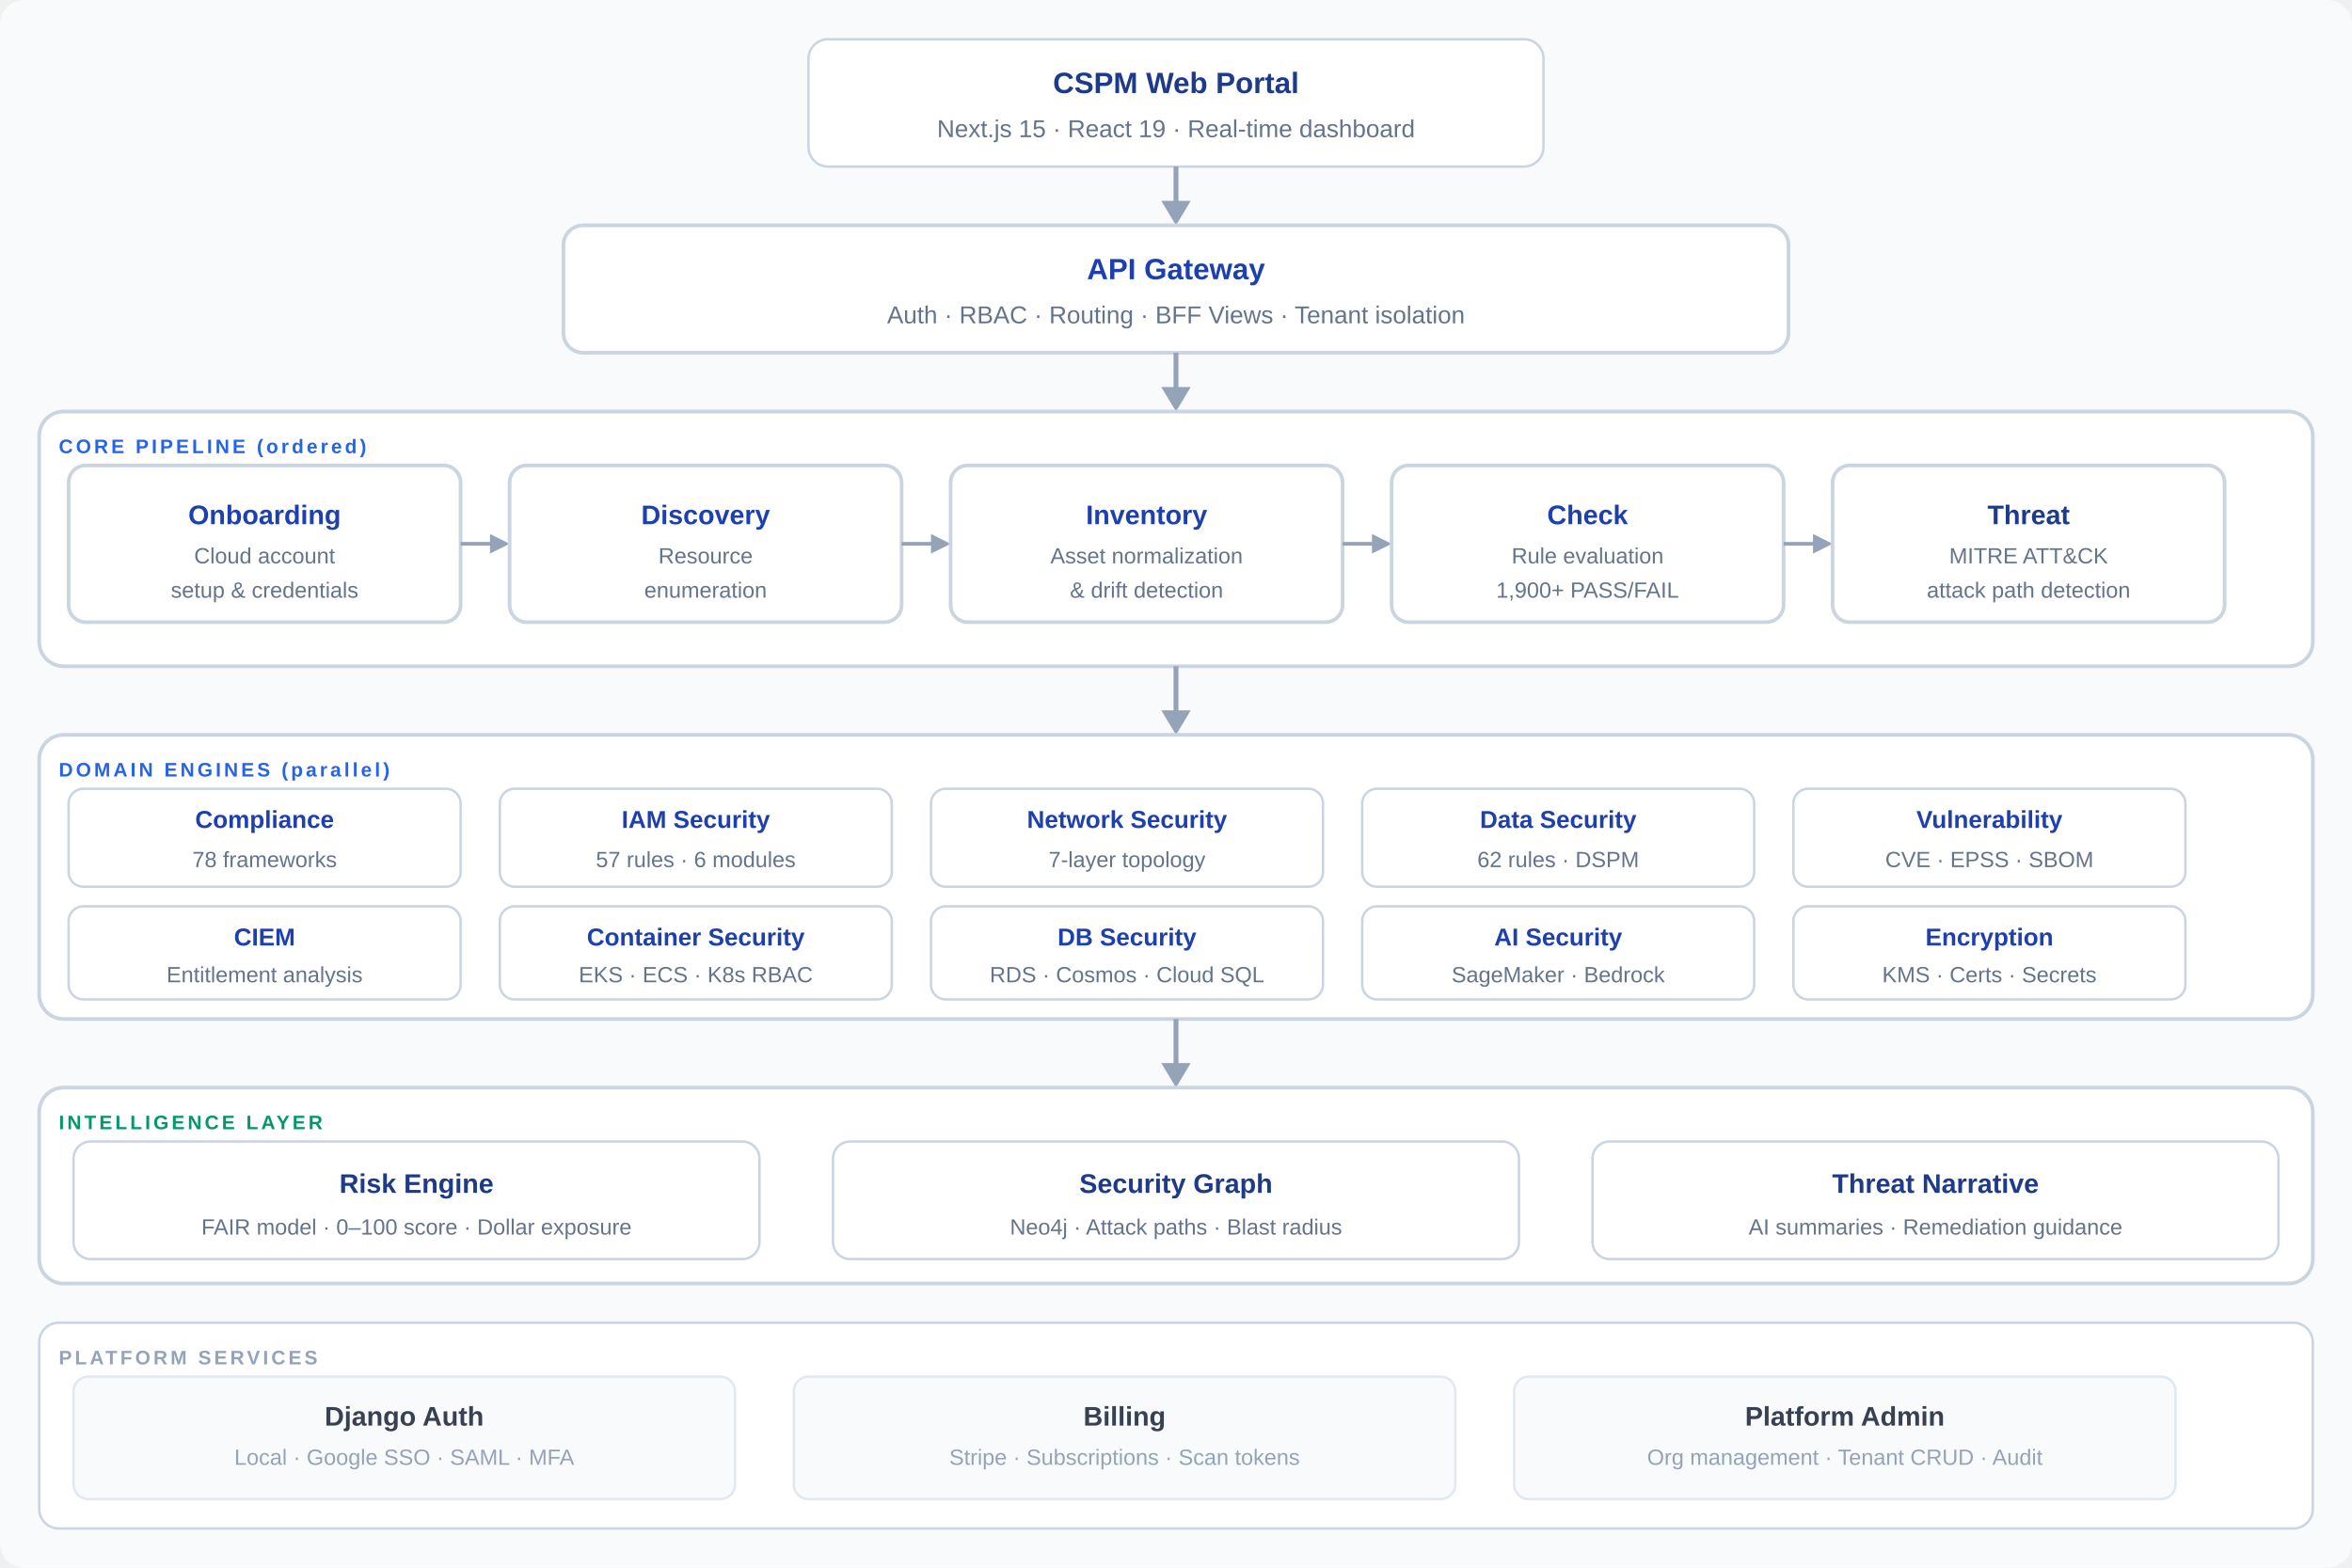
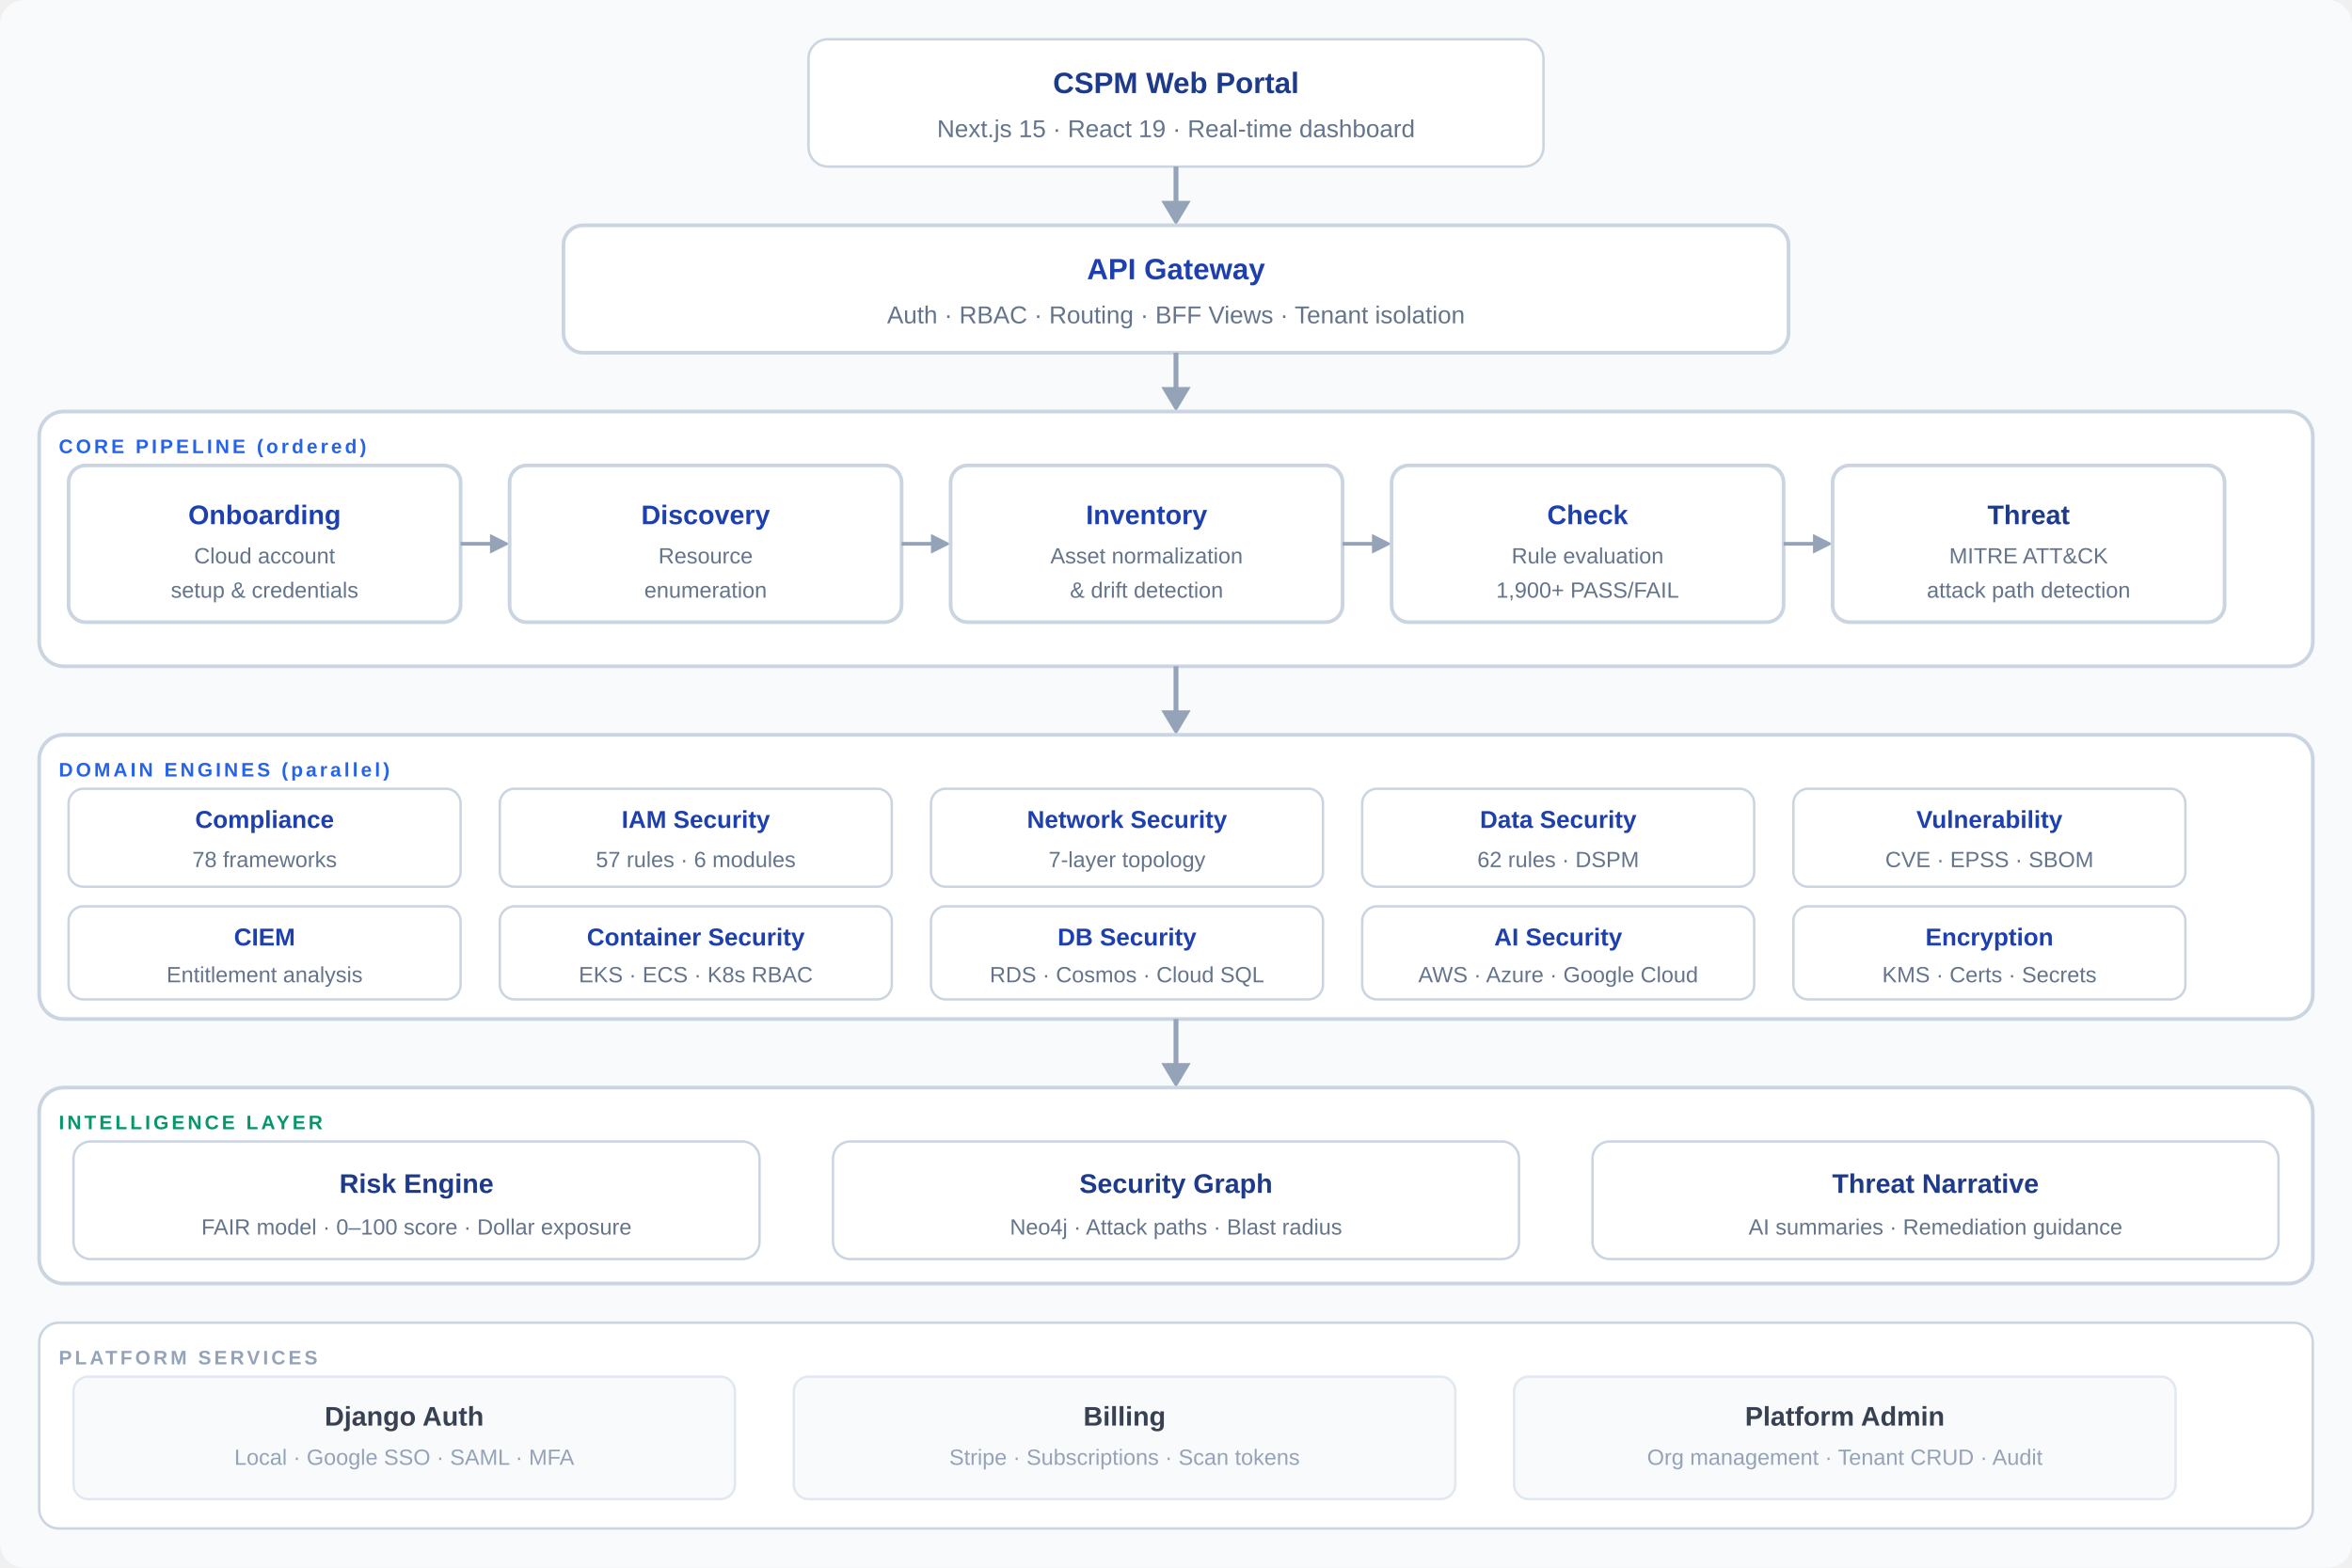
<svg xmlns="http://www.w3.org/2000/svg" viewBox="0 0 960 640" width="960" height="640" font-family="Arial, sans-serif">
  <rect width="960" height="640" fill="#F8FAFC" rx="10" />
  <rect x="330" y="16" width="300" height="52" fill="#FFFFFF" stroke="#CBD5E1" stroke-width="1" rx="8" />
  <text x="480" y="38" text-anchor="middle" font-size="12" font-weight="700" fill="#1E3A8A">CSPM Web Portal</text>
  <text x="480" y="56" text-anchor="middle" font-size="10" fill="#64748B">Next.js 15  ·  React 19  ·  Real-time dashboard</text>
  <line x1="480" y1="68" x2="480" y2="84" stroke="#94A3B8" stroke-width="2" />
  <polygon points="474,82 480,92 486,82" fill="#94A3B8" />
  <rect x="230" y="92" width="500" height="52" fill="#FFFFFF" stroke="#CBD5E1" stroke-width="1.5" rx="8" />
  <text x="480" y="114" text-anchor="middle" font-size="12" font-weight="700" fill="#1E40AF">API Gateway</text>
  <text x="480" y="132" text-anchor="middle" font-size="10" fill="#64748B">Auth  ·  RBAC  ·  Routing  ·  BFF Views  ·  Tenant isolation</text>
  <line x1="480" y1="144" x2="480" y2="160" stroke="#94A3B8" stroke-width="2" />
  <polygon points="474,158 480,168 486,158" fill="#94A3B8" />
  <rect x="16" y="168" width="928" height="104" fill="#FFFFFF" stroke="#CBD5E1" stroke-width="1.5" rx="10" />
  <text x="24" y="185" font-size="8" font-weight="700" fill="#2563EB" letter-spacing="1.2">CORE PIPELINE  (ordered)</text>
  <rect x="28" y="190" width="160" height="64" fill="#FFFFFF" stroke="#CBD5E1" stroke-width="1.5" rx="7" />
  <text x="108" y="214" text-anchor="middle" font-size="11" font-weight="700" fill="#1E40AF">Onboarding</text>
  <text x="108" y="230" text-anchor="middle" font-size="9" fill="#64748B">Cloud account</text>
  <text x="108" y="244" text-anchor="middle" font-size="9" fill="#64748B">setup &amp; credentials</text>
  <line x1="188" y1="222" x2="202" y2="222" stroke="#94A3B8" stroke-width="1.5" />
  <polygon points="200,218 208,222 200,226" fill="#94A3B8" />
  <rect x="208" y="190" width="160" height="64" fill="#FFFFFF" stroke="#CBD5E1" stroke-width="1.5" rx="7" />
  <text x="288" y="214" text-anchor="middle" font-size="11" font-weight="700" fill="#1E40AF">Discovery</text>
  <text x="288" y="230" text-anchor="middle" font-size="9" fill="#64748B">Resource</text>
  <text x="288" y="244" text-anchor="middle" font-size="9" fill="#64748B">enumeration</text>
  <line x1="368" y1="222" x2="382" y2="222" stroke="#94A3B8" stroke-width="1.5" />
  <polygon points="380,218 388,222 380,226" fill="#94A3B8" />
  <rect x="388" y="190" width="160" height="64" fill="#FFFFFF" stroke="#CBD5E1" stroke-width="1.5" rx="7" />
  <text x="468" y="214" text-anchor="middle" font-size="11" font-weight="700" fill="#1E40AF">Inventory</text>
  <text x="468" y="230" text-anchor="middle" font-size="9" fill="#64748B">Asset normalization</text>
  <text x="468" y="244" text-anchor="middle" font-size="9" fill="#64748B">&amp; drift detection</text>
  <line x1="548" y1="222" x2="562" y2="222" stroke="#94A3B8" stroke-width="1.5" />
  <polygon points="560,218 568,222 560,226" fill="#94A3B8" />
  <rect x="568" y="190" width="160" height="64" fill="#FFFFFF" stroke="#CBD5E1" stroke-width="1.5" rx="7" />
  <text x="648" y="214" text-anchor="middle" font-size="11" font-weight="700" fill="#1E40AF">Check</text>
  <text x="648" y="230" text-anchor="middle" font-size="9" fill="#64748B">Rule evaluation</text>
  <text x="648" y="244" text-anchor="middle" font-size="9" fill="#64748B">1,900+ PASS/FAIL</text>
  <line x1="728" y1="222" x2="742" y2="222" stroke="#94A3B8" stroke-width="1.5" />
  <polygon points="740,218 748,222 740,226" fill="#94A3B8" />
  <rect x="748" y="190" width="160" height="64" fill="#FFFFFF" stroke="#CBD5E1" stroke-width="1.5" rx="7" />
  <text x="828" y="214" text-anchor="middle" font-size="11" font-weight="700" fill="#1E3A8A">Threat</text>
  <text x="828" y="230" text-anchor="middle" font-size="9" fill="#64748B">MITRE ATT&amp;CK</text>
  <text x="828" y="244" text-anchor="middle" font-size="9" fill="#64748B">attack path detection</text>
  <line x1="480" y1="272" x2="480" y2="292" stroke="#94A3B8" stroke-width="2" />
  <polygon points="474,290 480,300 486,290" fill="#94A3B8" />
  <rect x="16" y="300" width="928" height="116" fill="#FFFFFF" stroke="#CBD5E1" stroke-width="1.5" rx="10" />
  <text x="24" y="317" font-size="8" font-weight="700" fill="#2563EB" letter-spacing="1.2">DOMAIN ENGINES  (parallel)</text>
  <rect x="28" y="322" width="160" height="40" fill="#FFFFFF" stroke="#CBD5E1" stroke-width="1" rx="6" />
  <text x="108" y="338" text-anchor="middle" font-size="10" font-weight="700" fill="#1E40AF">Compliance</text>
  <text x="108" y="354" text-anchor="middle" font-size="9" fill="#64748B">78 frameworks</text>
  <rect x="204" y="322" width="160" height="40" fill="#FFFFFF" stroke="#CBD5E1" stroke-width="1" rx="6" />
  <text x="284" y="338" text-anchor="middle" font-size="10" font-weight="700" fill="#1E40AF">IAM Security</text>
  <text x="284" y="354" text-anchor="middle" font-size="9" fill="#64748B">57 rules · 6 modules</text>
  <rect x="380" y="322" width="160" height="40" fill="#FFFFFF" stroke="#CBD5E1" stroke-width="1" rx="6" />
  <text x="460" y="338" text-anchor="middle" font-size="10" font-weight="700" fill="#1E40AF">Network Security</text>
  <text x="460" y="354" text-anchor="middle" font-size="9" fill="#64748B">7-layer topology</text>
  <rect x="556" y="322" width="160" height="40" fill="#FFFFFF" stroke="#CBD5E1" stroke-width="1" rx="6" />
  <text x="636" y="338" text-anchor="middle" font-size="10" font-weight="700" fill="#1E40AF">Data Security</text>
  <text x="636" y="354" text-anchor="middle" font-size="9" fill="#64748B">62 rules · DSPM</text>
  <rect x="732" y="322" width="160" height="40" fill="#FFFFFF" stroke="#CBD5E1" stroke-width="1" rx="6" />
  <text x="812" y="338" text-anchor="middle" font-size="10" font-weight="700" fill="#1E40AF">Vulnerability</text>
  <text x="812" y="354" text-anchor="middle" font-size="9" fill="#64748B">CVE · EPSS · SBOM</text>
  <rect x="28" y="370" width="160" height="38" fill="#FFFFFF" stroke="#CBD5E1" stroke-width="1" rx="6" />
  <text x="108" y="386" text-anchor="middle" font-size="10" font-weight="700" fill="#1E40AF">CIEM</text>
  <text x="108" y="401" text-anchor="middle" font-size="9" fill="#64748B">Entitlement analysis</text>
  <rect x="204" y="370" width="160" height="38" fill="#FFFFFF" stroke="#CBD5E1" stroke-width="1" rx="6" />
  <text x="284" y="386" text-anchor="middle" font-size="10" font-weight="700" fill="#1E40AF">Container Security</text>
  <text x="284" y="401" text-anchor="middle" font-size="9" fill="#64748B">EKS · ECS · K8s RBAC</text>
  <rect x="380" y="370" width="160" height="38" fill="#FFFFFF" stroke="#CBD5E1" stroke-width="1" rx="6" />
  <text x="460" y="386" text-anchor="middle" font-size="10" font-weight="700" fill="#1E40AF">DB Security</text>
  <text x="460" y="401" text-anchor="middle" font-size="9" fill="#64748B">RDS · Cosmos · Cloud SQL</text>
  <rect x="556" y="370" width="160" height="38" fill="#FFFFFF" stroke="#CBD5E1" stroke-width="1" rx="6" />
  <text x="636" y="386" text-anchor="middle" font-size="10" font-weight="700" fill="#1E40AF">AI Security</text>
-   <text x="636" y="401" text-anchor="middle" font-size="9" fill="#64748B">SageMaker · Bedrock</text>
+   <text x="636" y="401" text-anchor="middle" font-size="9" fill="#64748B">AWS · Azure · Google Cloud</text>
  <rect x="732" y="370" width="160" height="38" fill="#FFFFFF" stroke="#CBD5E1" stroke-width="1" rx="6" />
  <text x="812" y="386" text-anchor="middle" font-size="10" font-weight="700" fill="#1E40AF">Encryption</text>
  <text x="812" y="401" text-anchor="middle" font-size="9" fill="#64748B">KMS · Certs · Secrets</text>
  <line x1="480" y1="416" x2="480" y2="436" stroke="#94A3B8" stroke-width="2" />
  <polygon points="474,434 480,444 486,434" fill="#94A3B8" />
  <rect x="16" y="444" width="928" height="80" fill="#FFFFFF" stroke="#CBD5E1" stroke-width="1.5" rx="10" />
  <text x="24" y="461" font-size="8" font-weight="700" fill="#059669" letter-spacing="1.2">INTELLIGENCE LAYER</text>
  <rect x="30" y="466" width="280" height="48" fill="#FFFFFF" rx="7" stroke="#CBD5E1" stroke-width="1" />
  <text x="170" y="487" text-anchor="middle" font-size="11" font-weight="700" fill="#1E3A8A">Risk Engine</text>
  <text x="170" y="504" text-anchor="middle" font-size="9" fill="#64748B">FAIR model · 0–100 score · Dollar exposure</text>
  <rect x="340" y="466" width="280" height="48" fill="#FFFFFF" rx="7" stroke="#CBD5E1" stroke-width="1" />
  <text x="480" y="487" text-anchor="middle" font-size="11" font-weight="700" fill="#1E3A8A">Security Graph</text>
  <text x="480" y="504" text-anchor="middle" font-size="9" fill="#64748B">Neo4j · Attack paths · Blast radius</text>
  <rect x="650" y="466" width="280" height="48" fill="#FFFFFF" rx="7" stroke="#CBD5E1" stroke-width="1" />
  <text x="790" y="487" text-anchor="middle" font-size="11" font-weight="700" fill="#1E3A8A">Threat Narrative</text>
  <text x="790" y="504" text-anchor="middle" font-size="9" fill="#64748B">AI summaries · Remediation guidance</text>
  <rect x="16" y="540" width="928" height="84" fill="#FFFFFF" stroke="#CBD5E1" stroke-width="1" rx="8" />
  <text x="24" y="557" font-size="8" font-weight="700" fill="#94A3B8" letter-spacing="1.2">PLATFORM SERVICES</text>
  <rect x="30" y="562" width="270" height="50" fill="#F8FAFC" stroke="#E2E8F0" stroke-width="1" rx="6" />
  <text x="165" y="582" text-anchor="middle" font-size="11" font-weight="700" fill="#374151">Django Auth</text>
  <text x="165" y="598" text-anchor="middle" font-size="9" fill="#94A3B8">Local · Google SSO · SAML · MFA</text>
  <rect x="324" y="562" width="270" height="50" fill="#F8FAFC" stroke="#E2E8F0" stroke-width="1" rx="6" />
  <text x="459" y="582" text-anchor="middle" font-size="11" font-weight="700" fill="#374151">Billing</text>
  <text x="459" y="598" text-anchor="middle" font-size="9" fill="#94A3B8">Stripe · Subscriptions · Scan tokens</text>
  <rect x="618" y="562" width="270" height="50" fill="#F8FAFC" stroke="#E2E8F0" stroke-width="1" rx="6" />
  <text x="753" y="582" text-anchor="middle" font-size="11" font-weight="700" fill="#374151">Platform Admin</text>
  <text x="753" y="598" text-anchor="middle" font-size="9" fill="#94A3B8">Org management · Tenant CRUD · Audit</text>
</svg>
